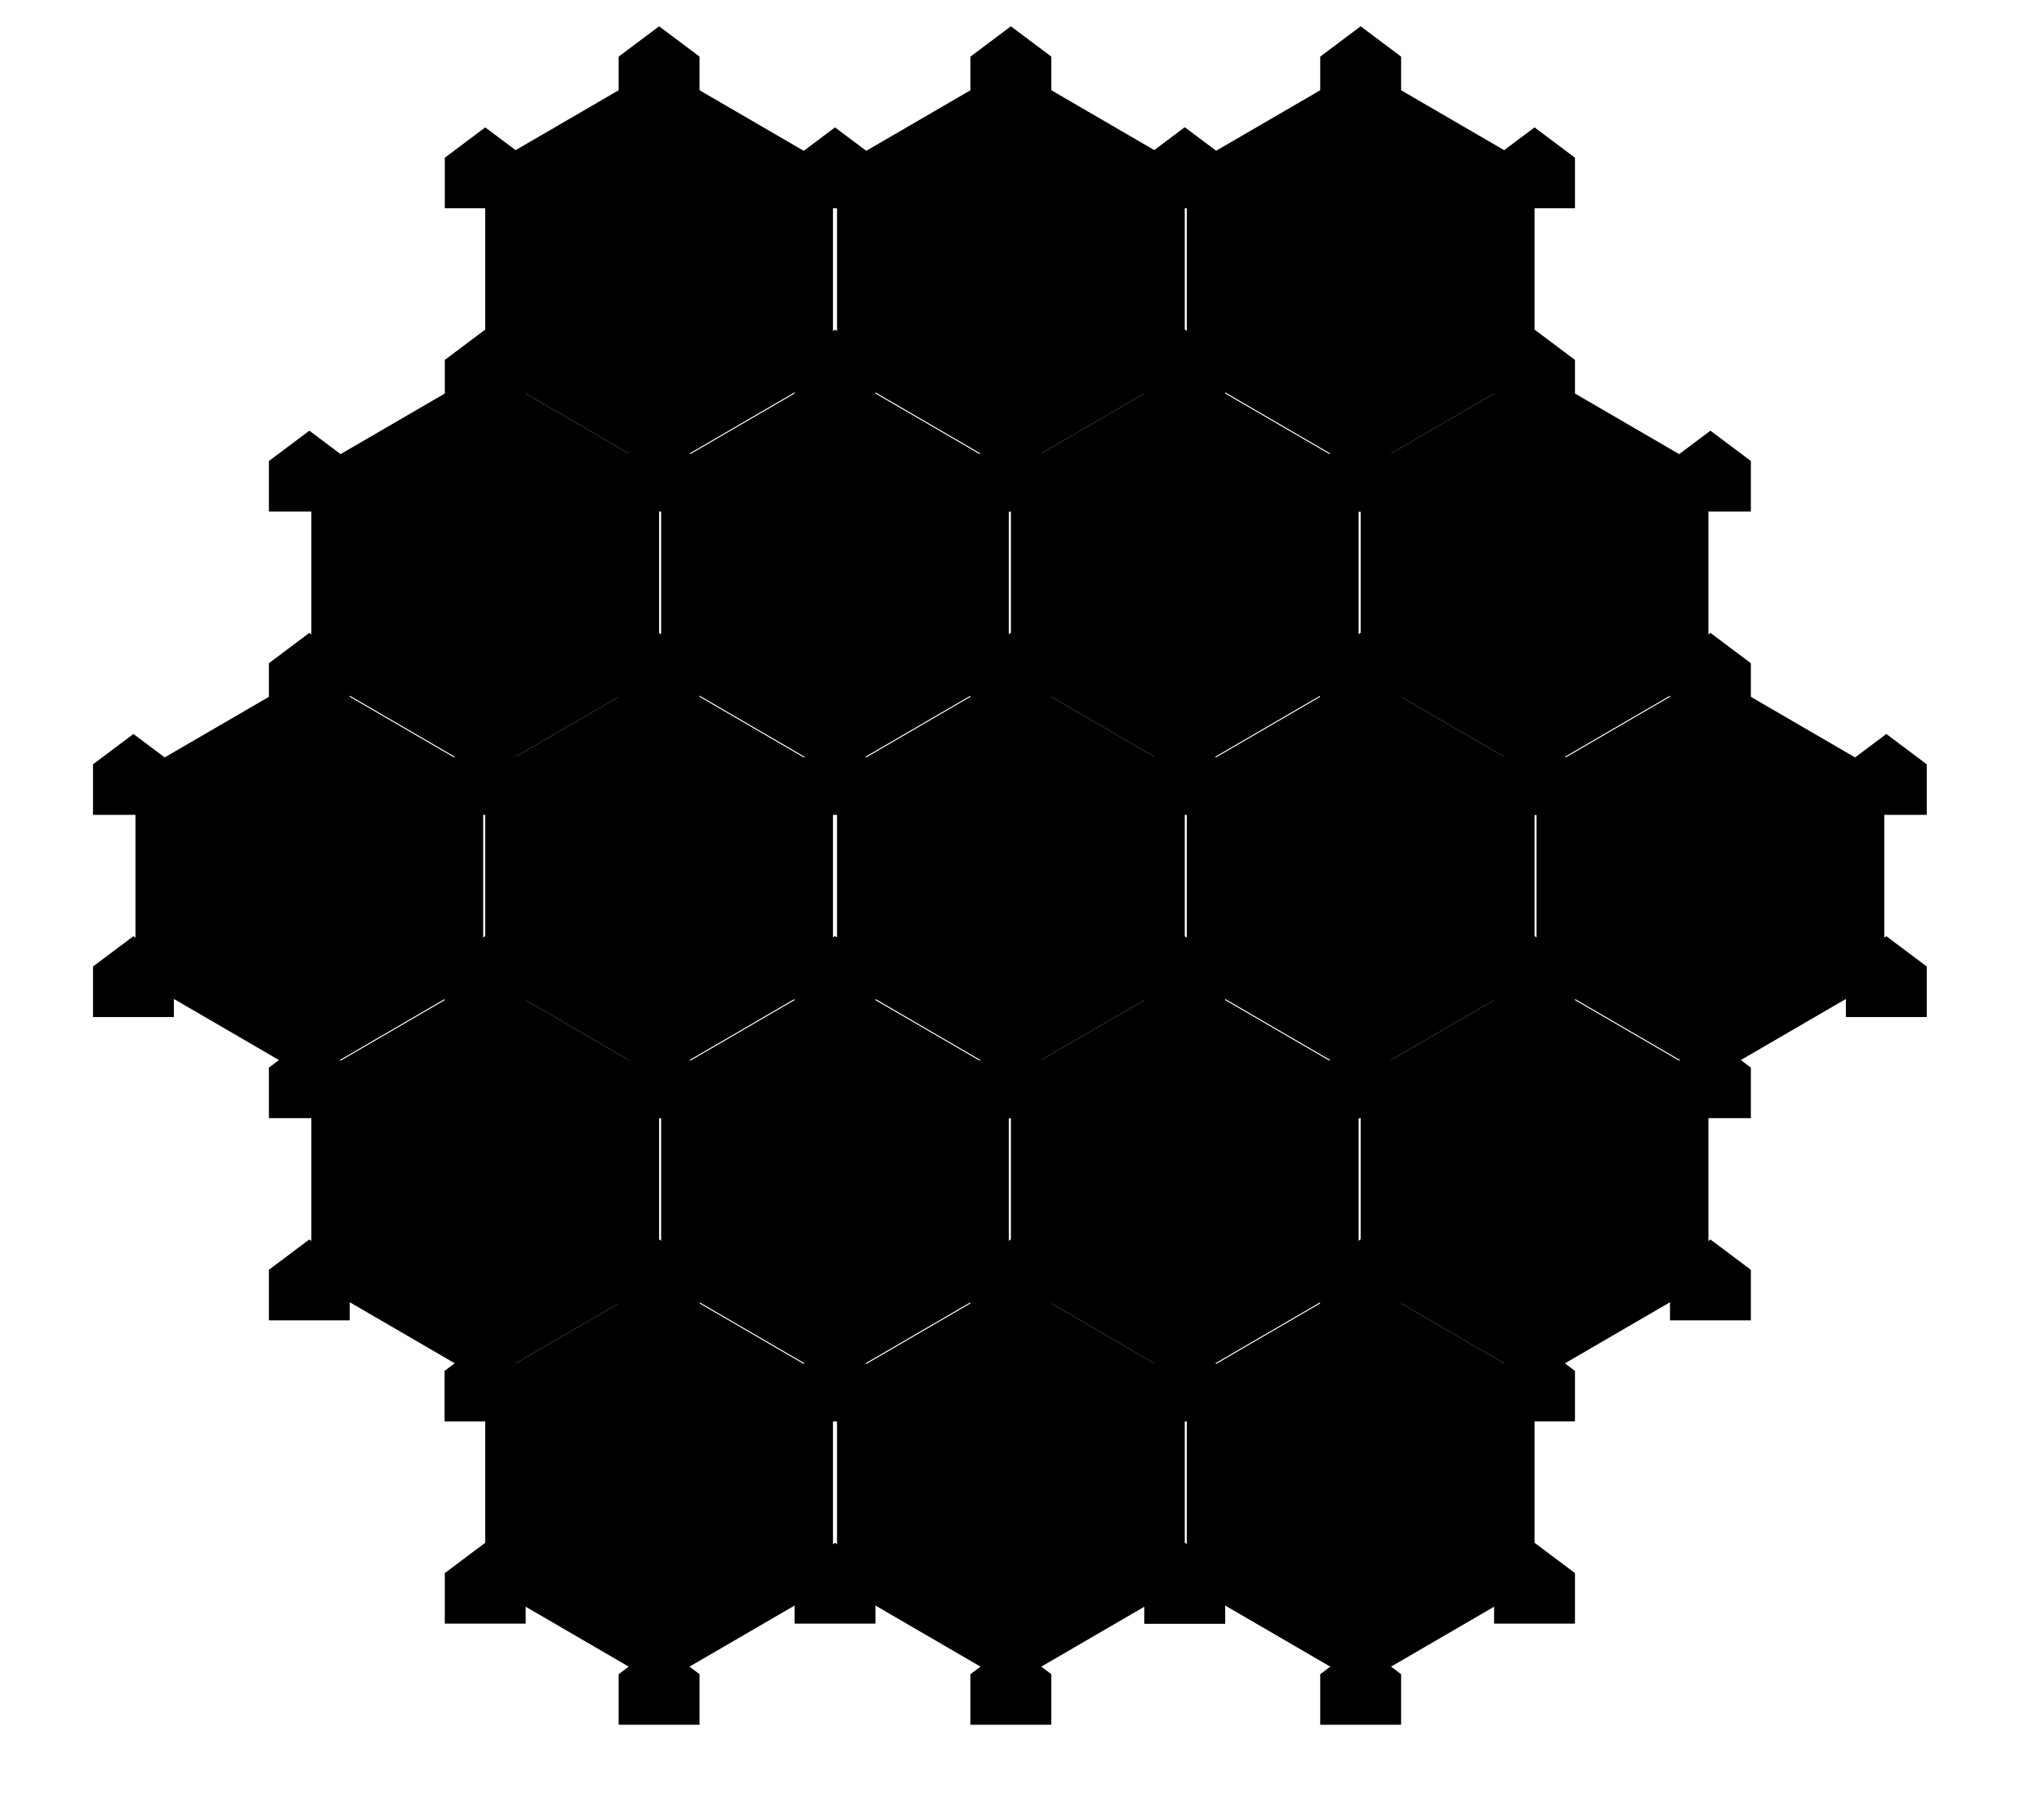
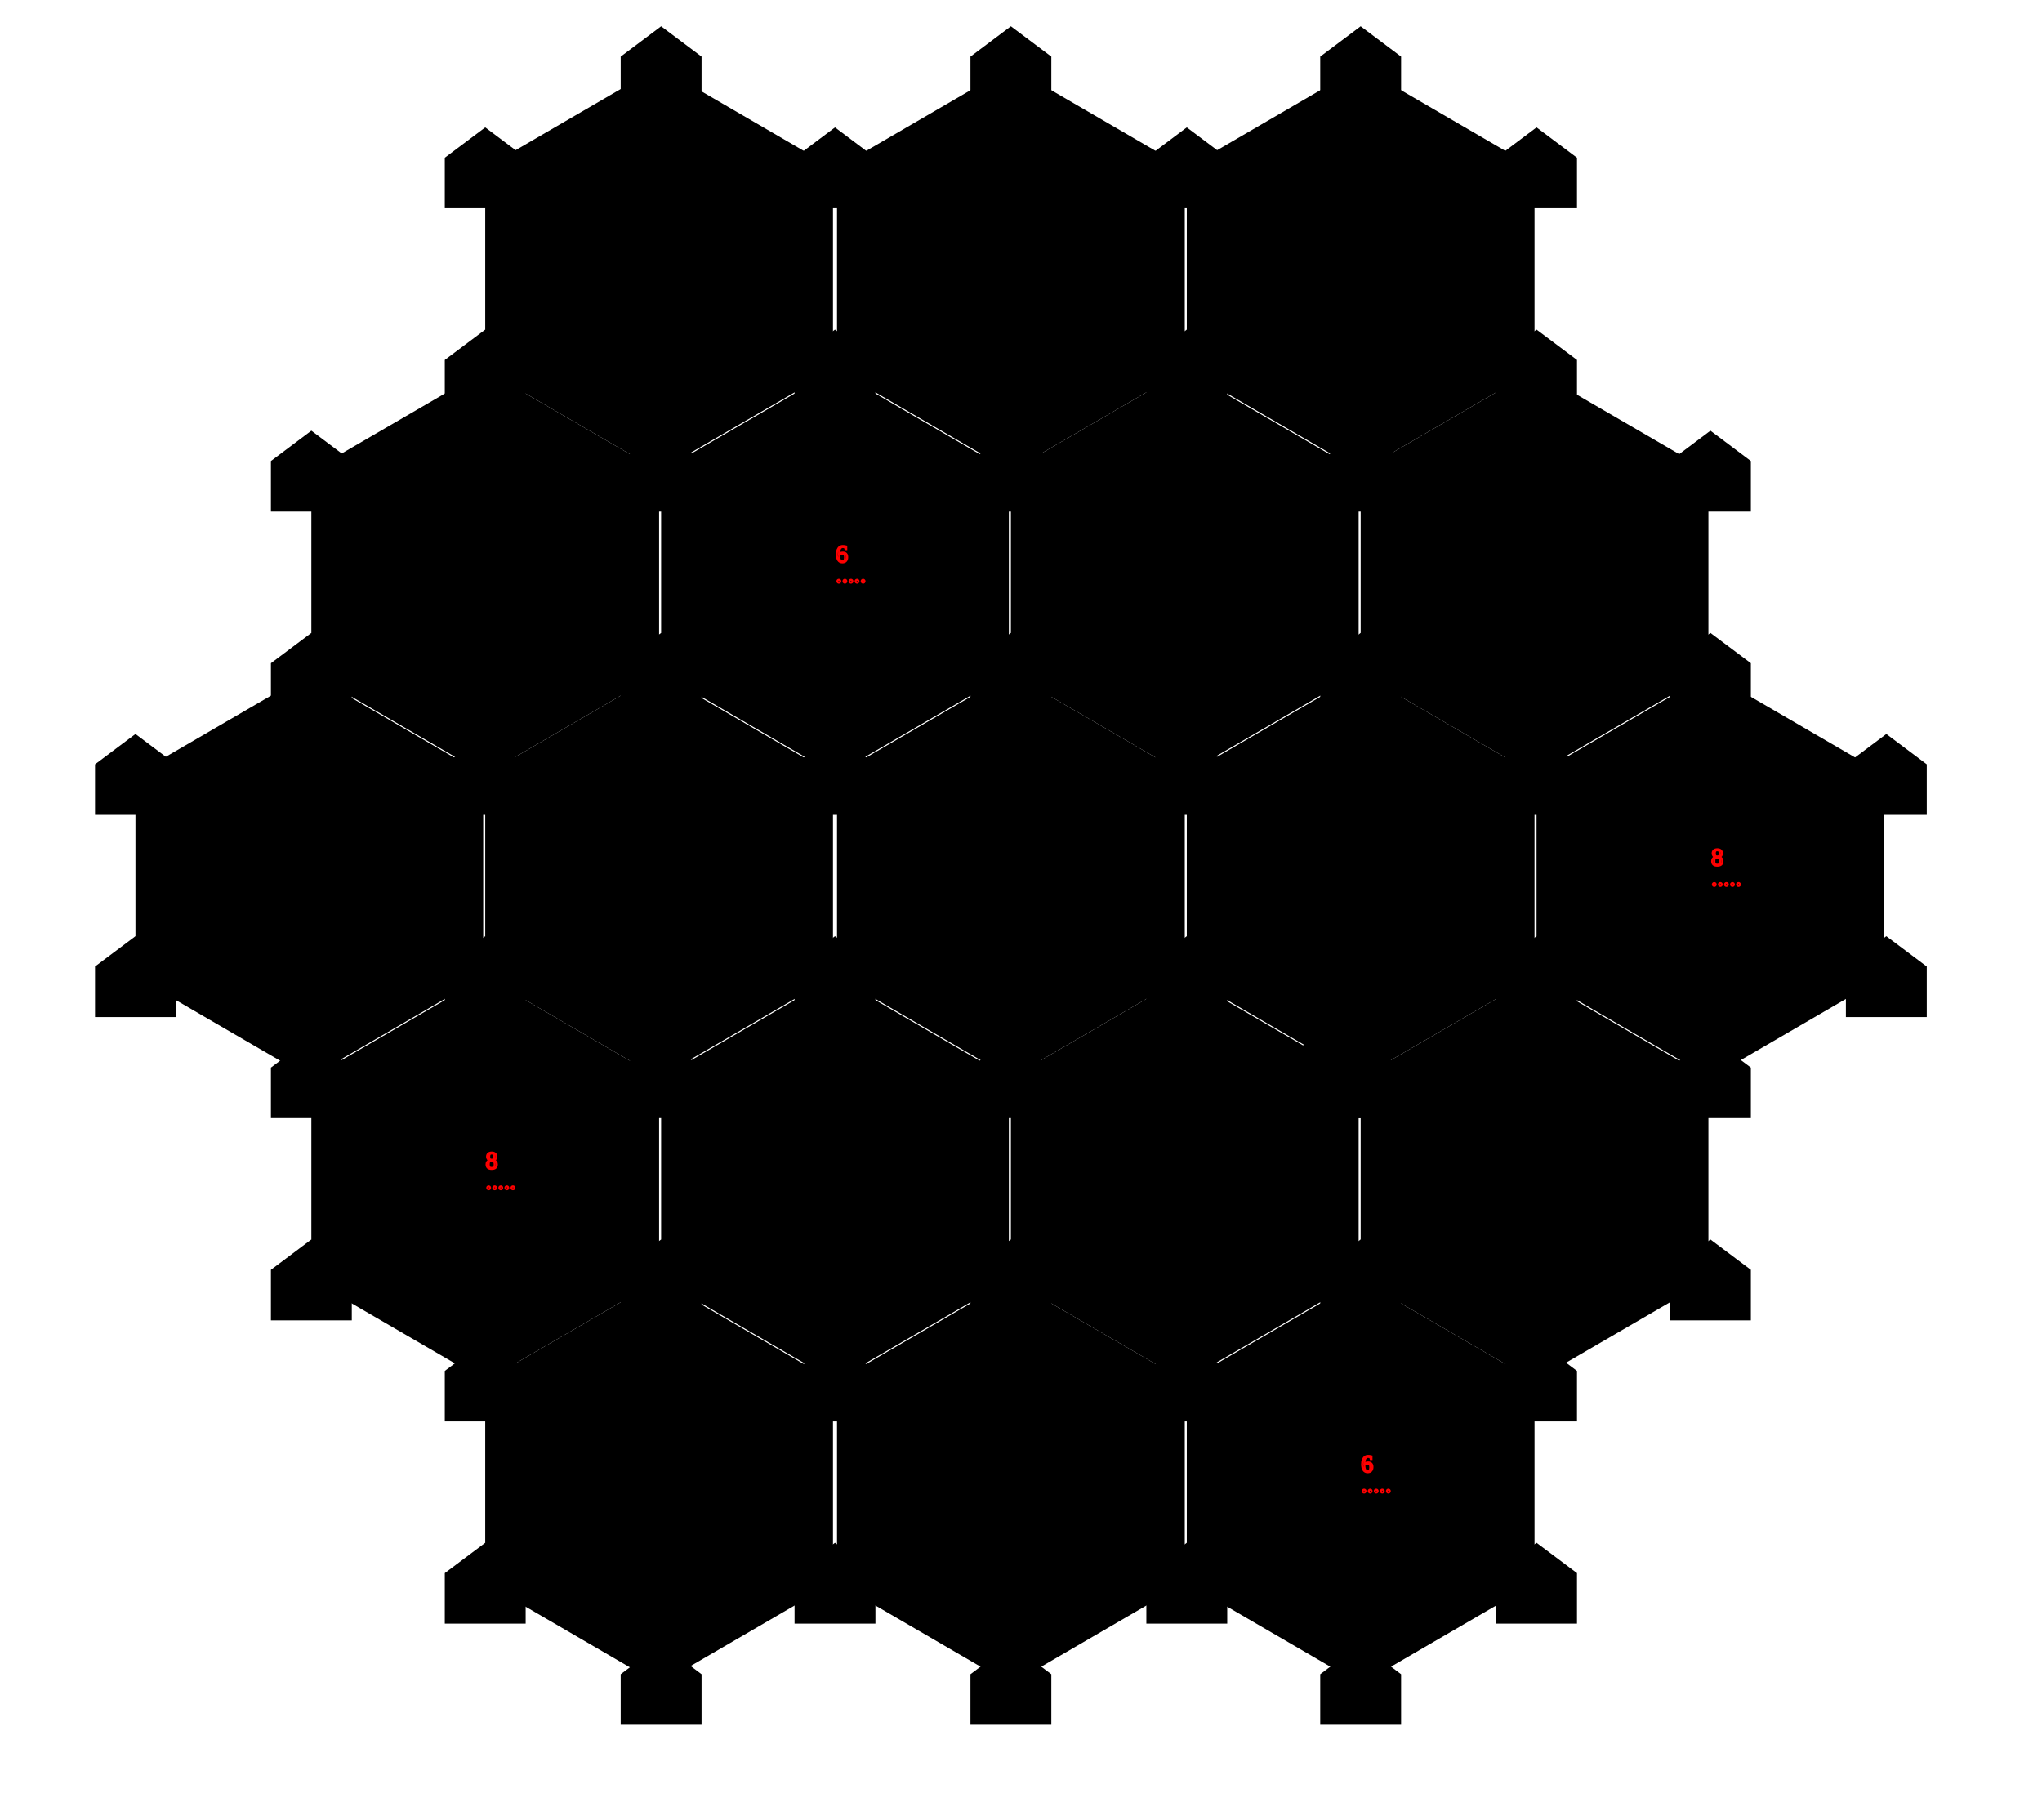
<svg xmlns="http://www.w3.org/2000/svg" version="1.1" id="test" width="1010" height="900">
  <g id="resources">
    <polygon id="A" class="quarry" transform="translate(326,733)" points=" 86,50 0,100 -86,50 -86,-50 0,-100 86,-50 " />
    <polygon id="B" class="fields" transform="translate(500,733)" points=" 86,50 0,100 -86,50 -86,-50 0,-100 86,-50 " />
    <polygon id="C" class="forest" transform="translate(673,733)" points=" 86,50 0,100 -86,50 -86,-50 0,-100 86,-50 " />
    <polygon id="D" class="quarry" transform="translate(759,583)" points=" 86,50 0,100 -86,50 -86,-50 0,-100 86,-50 " />
    <polygon id="E" class="fields" transform="translate(846,433)" points=" 86,50 0,100 -86,50 -86,-50 0,-100 86,-50 " />
    <polygon id="F" class="pasture" transform="translate(759,283)" points=" 86,50 0,100 -86,50 -86,-50 0,-100 86,-50 " />
    <polygon id="G" class="fields" transform="translate(673,133)" points=" 86,50 0,100 -86,50 -86,-50 0,-100 86,-50 " />
    <polygon id="H" class="pasture" transform="translate(500,133)" points=" 86,50 0,100 -86,50 -86,-50 0,-100 86,-50 " />
    <polygon id="I" class="forest" transform="translate(326,133)" points=" 86,50 0,100 -86,50 -86,-50 0,-100 86,-50 " />
    <polygon id="J" class="hills" transform="translate(240,283)" points=" 86,50 0,100 -86,50 -86,-50 0,-100 86,-50 " />
    <polygon id="K" class="desert" transform="translate(153,433)" points=" 86,50 0,100 -86,50 -86,-50 0,-100 86,-50 " />
    <polygon id="L" class="hills" transform="translate(240,583)" points=" 86,50 0,100 -86,50 -86,-50 0,-100 86,-50 " />
    <polygon id="M" class="pasture" transform="translate(413,583)" points=" 86,50 0,100 -86,50 -86,-50 0,-100 86,-50 " />
    <polygon id="N" class="pasture" transform="translate(586,583)" points=" 86,50 0,100 -86,50 -86,-50 0,-100 86,-50 " />
    <polygon id="O" class="forest" transform="translate(673,433)" points=" 86,50 0,100 -86,50 -86,-50 0,-100 86,-50 " />
    <polygon id="P" class="hills" transform="translate(586,283)" points=" 86,50 0,100 -86,50 -86,-50 0,-100 86,-50 " />
    <polygon id="Q" class="quarry" transform="translate(413,283)" points=" 86,50 0,100 -86,50 -86,-50 0,-100 86,-50 " />
    <polygon id="R" class="forest" transform="translate(326,433)" points=" 86,50 0,100 -86,50 -86,-50 0,-100 86,-50 " />
    <polygon id="S" class="fields" transform="translate(500,433)" points=" 86,50 0,100 -86,50 -86,-50 0,-100 86,-50 " />
  </g>
  <g id="buildings">
    <polygon id="0" class="unowned" points="-20,20 -20,-5 0,-20 20,-5 20,20" transform="translate(500,33)" />
-     <polygon id="1" class="unowned" points="-20,20 -20,-5 0,-20 20,-5 20,20" transform="translate(673,33)" />
-     <polygon id="2" class="unowned" points="-20,20 -20,-5 0,-20 20,-5 20,20" transform="translate(326,33)" />
-     <polygon id="3" class="unowned" points="-20,20 -20,-5 0,-20 20,-5 20,20" transform="translate(759,83)" />
-     <polygon id="4" class="unowned" points="-20,20 -20,-5 0,-20 20,-5 20,20" transform="translate(240,83)" />
-     <polygon id="5" class="unowned" points="-20,20 -20,-5 0,-20 20,-5 20,20" transform="translate(413,83)" />
-     <polygon id="6" class="unowned" points="-20,20 -20,-5 0,-20 20,-5 20,20" transform="translate(586,83)" />
-     <polygon id="7" class="unowned" points="-20,20 -20,-5 0,-20 20,-5 20,20" transform="translate(586,83)" />
-     <polygon id="8" class="unowned" points="-20,20 -20,-5 0,-20 20,-5 20,20" transform="translate(413,183)" />
-     <polygon id="9" class="unowned" points="-20,20 -20,-5 0,-20 20,-5 20,20" transform="translate(586,183)" />
-     <polygon id="10" class="unowned" points="-20,20 -20,-5 0,-20 20,-5 20,20" transform="translate(759,183)" />
-     <polygon id="11" class="unowned" points="-20,20 -20,-5 0,-20 20,-5 20,20" transform="translate(240,183)" />
-     <polygon id="12" class="unowned" points="-20,20 -20,-5 0,-20 20,-5 20,20" transform="translate(586,183)" />
-     <polygon id="13" class="unowned" points="-20,20 -20,-5 0,-20 20,-5 20,20" transform="translate(500,233)" />
-     <polygon id="14" class="unowned" points="-20,20 -20,-5 0,-20 20,-5 20,20" transform="translate(673,233)" />
+     <polygon id="1" class="unowned" points="-20,20 -20,-5 0,-20 20,-5 20,20" transform="translate(327,33)" />
+     <polygon id="2" class="unowned" points="-20,20 -20,-5 0,-20 20,-5 20,20" transform="translate(673,33)" />
+     <polygon id="3" class="unowned" points="-20,20 -20,-5 0,-20 20,-5 20,20" transform="translate(413,83)" />
+     <polygon id="4" class="unowned" points="-20,20 -20,-5 0,-20 20,-5 20,20" transform="translate(587,83)" />
+     <polygon id="5" class="unowned" points="-20,20 -20,-5 0,-20 20,-5 20,20" transform="translate(240,83)" />
+     <polygon id="6" class="unowned" points="-20,20 -20,-5 0,-20 20,-5 20,20" transform="translate(760,83)" />
+     <polygon id="7" class="unowned" points="-20,20 -20,-5 0,-20 20,-5 20,20" transform="translate(760,183)" />
+     <polygon id="8" class="unowned" points="-20,20 -20,-5 0,-20 20,-5 20,20" transform="translate(240,183)" />
+     <polygon id="9" class="unowned" points="-20,20 -20,-5 0,-20 20,-5 20,20" transform="translate(587,183)" />
+     <polygon id="10" class="unowned" points="-20,20 -20,-5 0,-20 20,-5 20,20" transform="translate(413,183)" />
+     <polygon id="11" class="unowned" points="-20,20 -20,-5 0,-20 20,-5 20,20" transform="translate(500,233)" />
+     <polygon id="12" class="unowned" points="-20,20 -20,-5 0,-20 20,-5 20,20" transform="translate(327,233)" />
+     <polygon id="13" class="unowned" points="-20,20 -20,-5 0,-20 20,-5 20,20" transform="translate(673,233)" />
+     <polygon id="14" class="unowned" points="-20,20 -20,-5 0,-20 20,-5 20,20" transform="translate(154,233)" />
    <polygon id="15" class="unowned" points="-20,20 -20,-5 0,-20 20,-5 20,20" transform="translate(846,233)" />
-     <polygon id="16" class="unowned" points="-20,20 -20,-5 0,-20 20,-5 20,20" transform="translate(500,233)" />
-     <polygon id="17" class="unowned" points="-20,20 -20,-5 0,-20 20,-5 20,20" transform="translate(326,233)" />
-     <polygon id="18" class="unowned" points="-20,20 -20,-5 0,-20 20,-5 20,20" transform="translate(153,233)" />
-     <polygon id="19" class="unowned" points="-20,20 -20,-5 0,-20 20,-5 20,20" transform="translate(673,233)" />
-     <polygon id="20" class="unowned" points="-20,20 -20,-5 0,-20 20,-5 20,20" transform="translate(500,333)" />
-     <polygon id="21" class="unowned" points="-20,20 -20,-5 0,-20 20,-5 20,20" transform="translate(153,333)" />
-     <polygon id="22" class="unowned" points="-20,20 -20,-5 0,-20 20,-5 20,20" transform="translate(326,333)" />
-     <polygon id="23" class="unowned" points="-20,20 -20,-5 0,-20 20,-5 20,20" transform="translate(846,333)" />
-     <polygon id="24" class="unowned" points="-20,20 -20,-5 0,-20 20,-5 20,20" transform="translate(500,333)" />
-     <polygon id="25" class="unowned" points="-20,20 -20,-5 0,-20 20,-5 20,20" transform="translate(673,333)" />
-     <polygon id="26" class="unowned" points="-20,20 -20,-5 0,-20 20,-5 20,20" transform="translate(673,333)" />
-     <polygon id="27" class="unowned" points="-20,20 -20,-5 0,-20 20,-5 20,20" transform="translate(413,383)" />
-     <polygon id="28" class="unowned" points="-20,20 -20,-5 0,-20 20,-5 20,20" transform="translate(933,383)" />
-     <polygon id="29" class="unowned" points="-20,20 -20,-5 0,-20 20,-5 20,20" transform="translate(759,383)" />
-     <polygon id="30" class="unowned" points="-20,20 -20,-5 0,-20 20,-5 20,20" transform="translate(66,383)" />
-     <polygon id="31" class="unowned" points="-20,20 -20,-5 0,-20 20,-5 20,20" transform="translate(240,383)" />
-     <polygon id="32" class="unowned" points="-20,20 -20,-5 0,-20 20,-5 20,20" transform="translate(586,383)" />
-     <polygon id="33" class="unowned" points="-20,20 -20,-5 0,-20 20,-5 20,20" transform="translate(759,383)" />
-     <polygon id="34" class="unowned" points="-20,20 -20,-5 0,-20 20,-5 20,20" transform="translate(240,483)" />
-     <polygon id="35" class="unowned" points="-20,20 -20,-5 0,-20 20,-5 20,20" transform="translate(66,483)" />
-     <polygon id="36" class="unowned" points="-20,20 -20,-5 0,-20 20,-5 20,20" transform="translate(586,483)" />
-     <polygon id="37" class="unowned" points="-20,20 -20,-5 0,-20 20,-5 20,20" transform="translate(413,483)" />
-     <polygon id="38" class="unowned" points="-20,20 -20,-5 0,-20 20,-5 20,20" transform="translate(240,483)" />
-     <polygon id="39" class="unowned" points="-20,20 -20,-5 0,-20 20,-5 20,20" transform="translate(413,483)" />
-     <polygon id="40" class="unowned" points="-20,20 -20,-5 0,-20 20,-5 20,20" transform="translate(759,483)" />
-     <polygon id="41" class="unowned" points="-20,20 -20,-5 0,-20 20,-5 20,20" transform="translate(933,483)" />
-     <polygon id="42" class="unowned" points="-20,20 -20,-5 0,-20 20,-5 20,20" transform="translate(759,483)" />
-     <polygon id="43" class="unowned" points="-20,20 -20,-5 0,-20 20,-5 20,20" transform="translate(673,533)" />
-     <polygon id="44" class="unowned" points="-20,20 -20,-5 0,-20 20,-5 20,20" transform="translate(500,533)" />
-     <polygon id="45" class="unowned" points="-20,20 -20,-5 0,-20 20,-5 20,20" transform="translate(153,533)" />
-     <polygon id="46" class="unowned" points="-20,20 -20,-5 0,-20 20,-5 20,20" transform="translate(846,533)" />
-     <polygon id="47" class="unowned" points="-20,20 -20,-5 0,-20 20,-5 20,20" transform="translate(673,533)" />
-     <polygon id="48" class="unowned" points="-20,20 -20,-5 0,-20 20,-5 20,20" transform="translate(326,533)" />
-     <polygon id="49" class="unowned" points="-20,20 -20,-5 0,-20 20,-5 20,20" transform="translate(500,533)" />
-     <polygon id="50" class="unowned" points="-20,20 -20,-5 0,-20 20,-5 20,20" transform="translate(326,533)" />
-     <polygon id="51" class="unowned" points="-20,20 -20,-5 0,-20 20,-5 20,20" transform="translate(326,633)" />
-     <polygon id="52" class="unowned" points="-20,20 -20,-5 0,-20 20,-5 20,20" transform="translate(153,633)" />
-     <polygon id="53" class="unowned" points="-20,20 -20,-5 0,-20 20,-5 20,20" transform="translate(673,633)" />
-     <polygon id="54" class="unowned" points="-20,20 -20,-5 0,-20 20,-5 20,20" transform="translate(673,633)" />
-     <polygon id="55" class="unowned" points="-20,20 -20,-5 0,-20 20,-5 20,20" transform="translate(326,633)" />
-     <polygon id="56" class="unowned" points="-20,20 -20,-5 0,-20 20,-5 20,20" transform="translate(500,633)" />
-     <polygon id="57" class="unowned" points="-20,20 -20,-5 0,-20 20,-5 20,20" transform="translate(500,633)" />
-     <polygon id="58" class="unowned" points="-20,20 -20,-5 0,-20 20,-5 20,20" transform="translate(846,633)" />
-     <polygon id="59" class="unowned" points="-20,20 -20,-5 0,-20 20,-5 20,20" transform="translate(759,683)" />
-     <polygon id="60" class="unowned" points="-20,20 -20,-5 0,-20 20,-5 20,20" transform="translate(413,683)" />
-     <polygon id="61" class="unowned" points="-20,20 -20,-5 0,-20 20,-5 20,20" transform="translate(240,683)" />
-     <polygon id="62" class="unowned" points="-20,20 -20,-5 0,-20 20,-5 20,20" transform="translate(586,683)" />
-     <polygon id="63" class="unowned" points="-20,20 -20,-5 0,-20 20,-5 20,20" transform="translate(240,683)" />
-     <polygon id="64" class="unowned" points="-20,20 -20,-5 0,-20 20,-5 20,20" transform="translate(413,683)" />
-     <polygon id="65" class="unowned" points="-20,20 -20,-5 0,-20 20,-5 20,20" transform="translate(586,683)" />
-     <polygon id="66" class="unowned" points="-20,20 -20,-5 0,-20 20,-5 20,20" transform="translate(759,783)" />
-     <polygon id="67" class="unowned" points="-20,20 -20,-5 0,-20 20,-5 20,20" transform="translate(586,783)" />
-     <polygon id="68" class="unowned" points="-20,20 -20,-5 0,-20 20,-5 20,20" transform="translate(413,783)" />
-     <polygon id="69" class="unowned" points="-20,20 -20,-5 0,-20 20,-5 20,20" transform="translate(586,783)" />
-     <polygon id="70" class="unowned" points="-20,20 -20,-5 0,-20 20,-5 20,20" transform="translate(240,783)" />
-     <polygon id="71" class="unowned" points="-20,20 -20,-5 0,-20 20,-5 20,20" transform="translate(326,833)" />
-     <polygon id="72" class="unowned" points="-20,20 -20,-5 0,-20 20,-5 20,20" transform="translate(673,833)" />
-     <polygon id="73" class="unowned" points="-20,20 -20,-5 0,-20 20,-5 20,20" transform="translate(500,833)" />
+     <polygon id="16" class="unowned" points="-20,20 -20,-5 0,-20 20,-5 20,20" transform="translate(846,333)" />
+     <polygon id="17" class="unowned" points="-20,20 -20,-5 0,-20 20,-5 20,20" transform="translate(154,333)" />
+     <polygon id="18" class="unowned" points="-20,20 -20,-5 0,-20 20,-5 20,20" transform="translate(673,333)" />
+     <polygon id="19" class="unowned" points="-20,20 -20,-5 0,-20 20,-5 20,20" transform="translate(500,333)" />
+     <polygon id="20" class="unowned" points="-20,20 -20,-5 0,-20 20,-5 20,20" transform="translate(327,333)" />
+     <polygon id="21" class="unowned" points="-20,20 -20,-5 0,-20 20,-5 20,20" transform="translate(933,383)" />
+     <polygon id="22" class="unowned" points="-20,20 -20,-5 0,-20 20,-5 20,20" transform="translate(67,383)" />
+     <polygon id="23" class="unowned" points="-20,20 -20,-5 0,-20 20,-5 20,20" transform="translate(240,383)" />
+     <polygon id="24" class="unowned" points="-20,20 -20,-5 0,-20 20,-5 20,20" transform="translate(587,383)" />
+     <polygon id="25" class="unowned" points="-20,20 -20,-5 0,-20 20,-5 20,20" transform="translate(413,383)" />
+     <polygon id="26" class="unowned" points="-20,20 -20,-5 0,-20 20,-5 20,20" transform="translate(760,383)" />
+     <polygon id="27" class="unowned" points="-20,20 -20,-5 0,-20 20,-5 20,20" transform="translate(67,483)" />
+     <polygon id="28" class="unowned" points="-20,20 -20,-5 0,-20 20,-5 20,20" transform="translate(760,483)" />
+     <polygon id="29" class="unowned" points="-20,20 -20,-5 0,-20 20,-5 20,20" transform="translate(587,483)" />
+     <polygon id="30" class="unowned" points="-20,20 -20,-5 0,-20 20,-5 20,20" transform="translate(413,483)" />
+     <polygon id="31" class="unowned" points="-20,20 -20,-5 0,-20 20,-5 20,20" transform="translate(933,483)" />
+     <polygon id="32" class="unowned" points="-20,20 -20,-5 0,-20 20,-5 20,20" transform="translate(240,483)" />
+     <polygon id="33" class="unowned" points="-20,20 -20,-5 0,-20 20,-5 20,20" transform="translate(500,533)" />
+     <polygon id="34" class="unowned" points="-20,20 -20,-5 0,-20 20,-5 20,20" transform="translate(154,533)" />
+     <polygon id="35" class="unowned" points="-20,20 -20,-5 0,-20 20,-5 20,20" transform="translate(673,533)" />
+     <polygon id="36" class="unowned" points="-20,20 -20,-5 0,-20 20,-5 20,20" transform="translate(846,533)" />
+     <polygon id="37" class="unowned" points="-20,20 -20,-5 0,-20 20,-5 20,20" transform="translate(327,533)" />
+     <polygon id="38" class="unowned" points="-20,20 -20,-5 0,-20 20,-5 20,20" transform="translate(500,633)" />
+     <polygon id="39" class="unowned" points="-20,20 -20,-5 0,-20 20,-5 20,20" transform="translate(673,633)" />
+     <polygon id="40" class="unowned" points="-20,20 -20,-5 0,-20 20,-5 20,20" transform="translate(154,633)" />
+     <polygon id="41" class="unowned" points="-20,20 -20,-5 0,-20 20,-5 20,20" transform="translate(846,633)" />
+     <polygon id="42" class="unowned" points="-20,20 -20,-5 0,-20 20,-5 20,20" transform="translate(327,633)" />
+     <polygon id="43" class="unowned" points="-20,20 -20,-5 0,-20 20,-5 20,20" transform="translate(413,683)" />
+     <polygon id="44" class="unowned" points="-20,20 -20,-5 0,-20 20,-5 20,20" transform="translate(240,683)" />
+     <polygon id="45" class="unowned" points="-20,20 -20,-5 0,-20 20,-5 20,20" transform="translate(760,683)" />
+     <polygon id="46" class="unowned" points="-20,20 -20,-5 0,-20 20,-5 20,20" transform="translate(587,683)" />
+     <polygon id="47" class="unowned" points="-20,20 -20,-5 0,-20 20,-5 20,20" transform="translate(240,783)" />
+     <polygon id="48" class="unowned" points="-20,20 -20,-5 0,-20 20,-5 20,20" transform="translate(760,783)" />
+     <polygon id="49" class="unowned" points="-20,20 -20,-5 0,-20 20,-5 20,20" transform="translate(587,783)" />
+     <polygon id="50" class="unowned" points="-20,20 -20,-5 0,-20 20,-5 20,20" transform="translate(413,783)" />
+     <polygon id="51" class="unowned" points="-20,20 -20,-5 0,-20 20,-5 20,20" transform="translate(673,833)" />
+     <polygon id="52" class="unowned" points="-20,20 -20,-5 0,-20 20,-5 20,20" transform="translate(327,833)" />
+     <polygon id="53" class="unowned" points="-20,20 -20,-5 0,-20 20,-5 20,20" transform="translate(500,833)" />
+     <polygon class="city-p1" points="-25,5 -25,-20 30,-20 30,15 15, 25 0,15 0,5" transform="translate(673,533) rotate(180)" />
  </g>
-   <g id="numerals" class="token">
-     <g id="A" transform="translate(326.8, 733.0)">
+   <g id="numerals">
+     <g id="A" class="token" transform="translate(326.8, 733.0)">
      <circle cx="0" cy="0" r="30" />
      <text x="0" y="-5">5</text>
      <text x="0" y="5">....</text>
    </g>
-     <g id="B" transform="translate(500.0, 733.0)">
+     <g id="B" class="token" transform="translate(500.0, 733.0)">
      <circle cx="0" cy="0" r="30" />
      <text x="0" y="-5">2</text>
      <text x="0" y="5">.</text>
    </g>
-     <g id="C" transform="translate(673.2, 733.0)">
+     <g id="C" class="token" transform="translate(673.2, 733.0)">
      <circle cx="0" cy="0" r="30" />
-       <text x="0" y="-5">6</text>
-       <text x="0" y="5">.....</text>
+       <text x="0" y="-5" stroke="red">6</text>
+       <text x="0" y="5" stroke="red">.....</text>
    </g>
-     <g id="D" transform="translate(759.8, 583.0)">
+     <g id="D" class="token" transform="translate(759.8, 583.0)">
      <circle cx="0" cy="0" r="30" />
      <text x="0" y="-5">3</text>
      <text x="0" y="5">..</text>
    </g>
-     <g id="E" transform="translate(846.4, 433.0)">
+     <g id="E" class="token" transform="translate(846.4, 433.0)">
      <circle cx="0" cy="0" r="30" />
-       <text x="0" y="-5">8</text>
-       <text x="0" y="5">.....</text>
+       <text x="0" y="-5" stroke="red">8</text>
+       <text x="0" y="5" stroke="red">.....</text>
    </g>
-     <g id="F" transform="translate(759.8, 283.0)">
+     <g id="F" class="token" transform="translate(759.8, 283.0)">
      <circle cx="0" cy="0" r="30" />
      <text x="0" y="-5">10</text>
      <text x="0" y="5">...</text>
    </g>
-     <g id="G" transform="translate(673.2, 133.0)">
+     <g id="G" class="token" transform="translate(673.2, 133.0)">
      <circle cx="0" cy="0" r="30" />
      <text x="0" y="-5">9</text>
      <text x="0" y="5">....</text>
    </g>
-     <g id="H" transform="translate(500.0, 133.0)">
+     <g id="H" class="token" transform="translate(500.0, 133.0)">
      <circle cx="0" cy="0" r="30" />
      <text x="0" y="-5">12</text>
      <text x="0" y="5">.</text>
    </g>
-     <g id="I" transform="translate(326.8, 133.0)">
+     <g id="I" class="token" transform="translate(326.8, 133.0)">
      <circle cx="0" cy="0" r="30" />
      <text x="0" y="-5">11</text>
      <text x="0" y="5">..</text>
    </g>
-     <g id="J" transform="translate(240.2, 283.0)">
+     <g id="J" class="token" transform="translate(240.2, 283.0)">
      <circle cx="0" cy="0" r="30" />
      <text x="0" y="-5">4</text>
      <text x="0" y="5">...</text>
    </g>
-     <g id="K" transform="translate(240.2, 583.0)">
+     <g id="K" class="token" transform="translate(240.2, 583.0)">
      <circle cx="0" cy="0" r="30" />
-       <text x="0" y="-5">8</text>
-       <text x="0" y="5">.....</text>
+       <text x="0" y="-5" stroke="red">8</text>
+       <text x="0" y="5" stroke="red">.....</text>
    </g>
-     <g id="L" transform="translate(413.4, 583.0)">
+     <g id="L" class="token" transform="translate(413.4, 583.0)">
      <circle cx="0" cy="0" r="30" />
      <text x="0" y="-5">10</text>
      <text x="0" y="5">...</text>
    </g>
-     <g id="M" transform="translate(586.6, 583.0)">
+     <g id="M" class="token" transform="translate(586.6, 583.0)">
      <circle cx="0" cy="0" r="30" />
      <text x="0" y="-5">9</text>
      <text x="0" y="5">....</text>
    </g>
-     <g id="N" transform="translate(673.2, 433.0)">
+     <g id="N" class="token" transform="translate(673.2, 433.0)">
      <circle cx="0" cy="0" r="30" />
      <text x="0" y="-5">4</text>
      <text x="0" y="5">...</text>
    </g>
-     <g id="O" transform="translate(586.6, 283.0)">
+     <g id="O" class="token" transform="translate(586.6, 283.0)">
      <circle cx="0" cy="0" r="30" />
      <text x="0" y="-5">5</text>
      <text x="0" y="5">....</text>
    </g>
-     <g id="P" transform="translate(413.4, 283.0)">
+     <g id="P" class="token" transform="translate(413.4, 283.0)">
      <circle cx="0" cy="0" r="30" />
-       <text x="0" y="-5">6</text>
-       <text x="0" y="5">.....</text>
+       <text x="0" y="-5" stroke="red">6</text>
+       <text x="0" y="5" stroke="red">.....</text>
    </g>
-     <g id="Q" transform="translate(326.8, 433.0)">
+     <g id="Q" class="token" transform="translate(326.8, 433.0)">
      <circle cx="0" cy="0" r="30" />
      <text x="0" y="-5">3</text>
      <text x="0" y="5">..</text>
    </g>
-     <g id="R" transform="translate(500.0, 433.0)">
+     <g id="R" class="token" transform="translate(500.0, 433.0)">
      <circle cx="0" cy="0" r="30" />
      <text x="0" y="-5">11</text>
      <text x="0" y="5">..</text>
    </g>
  </g>
</svg>
